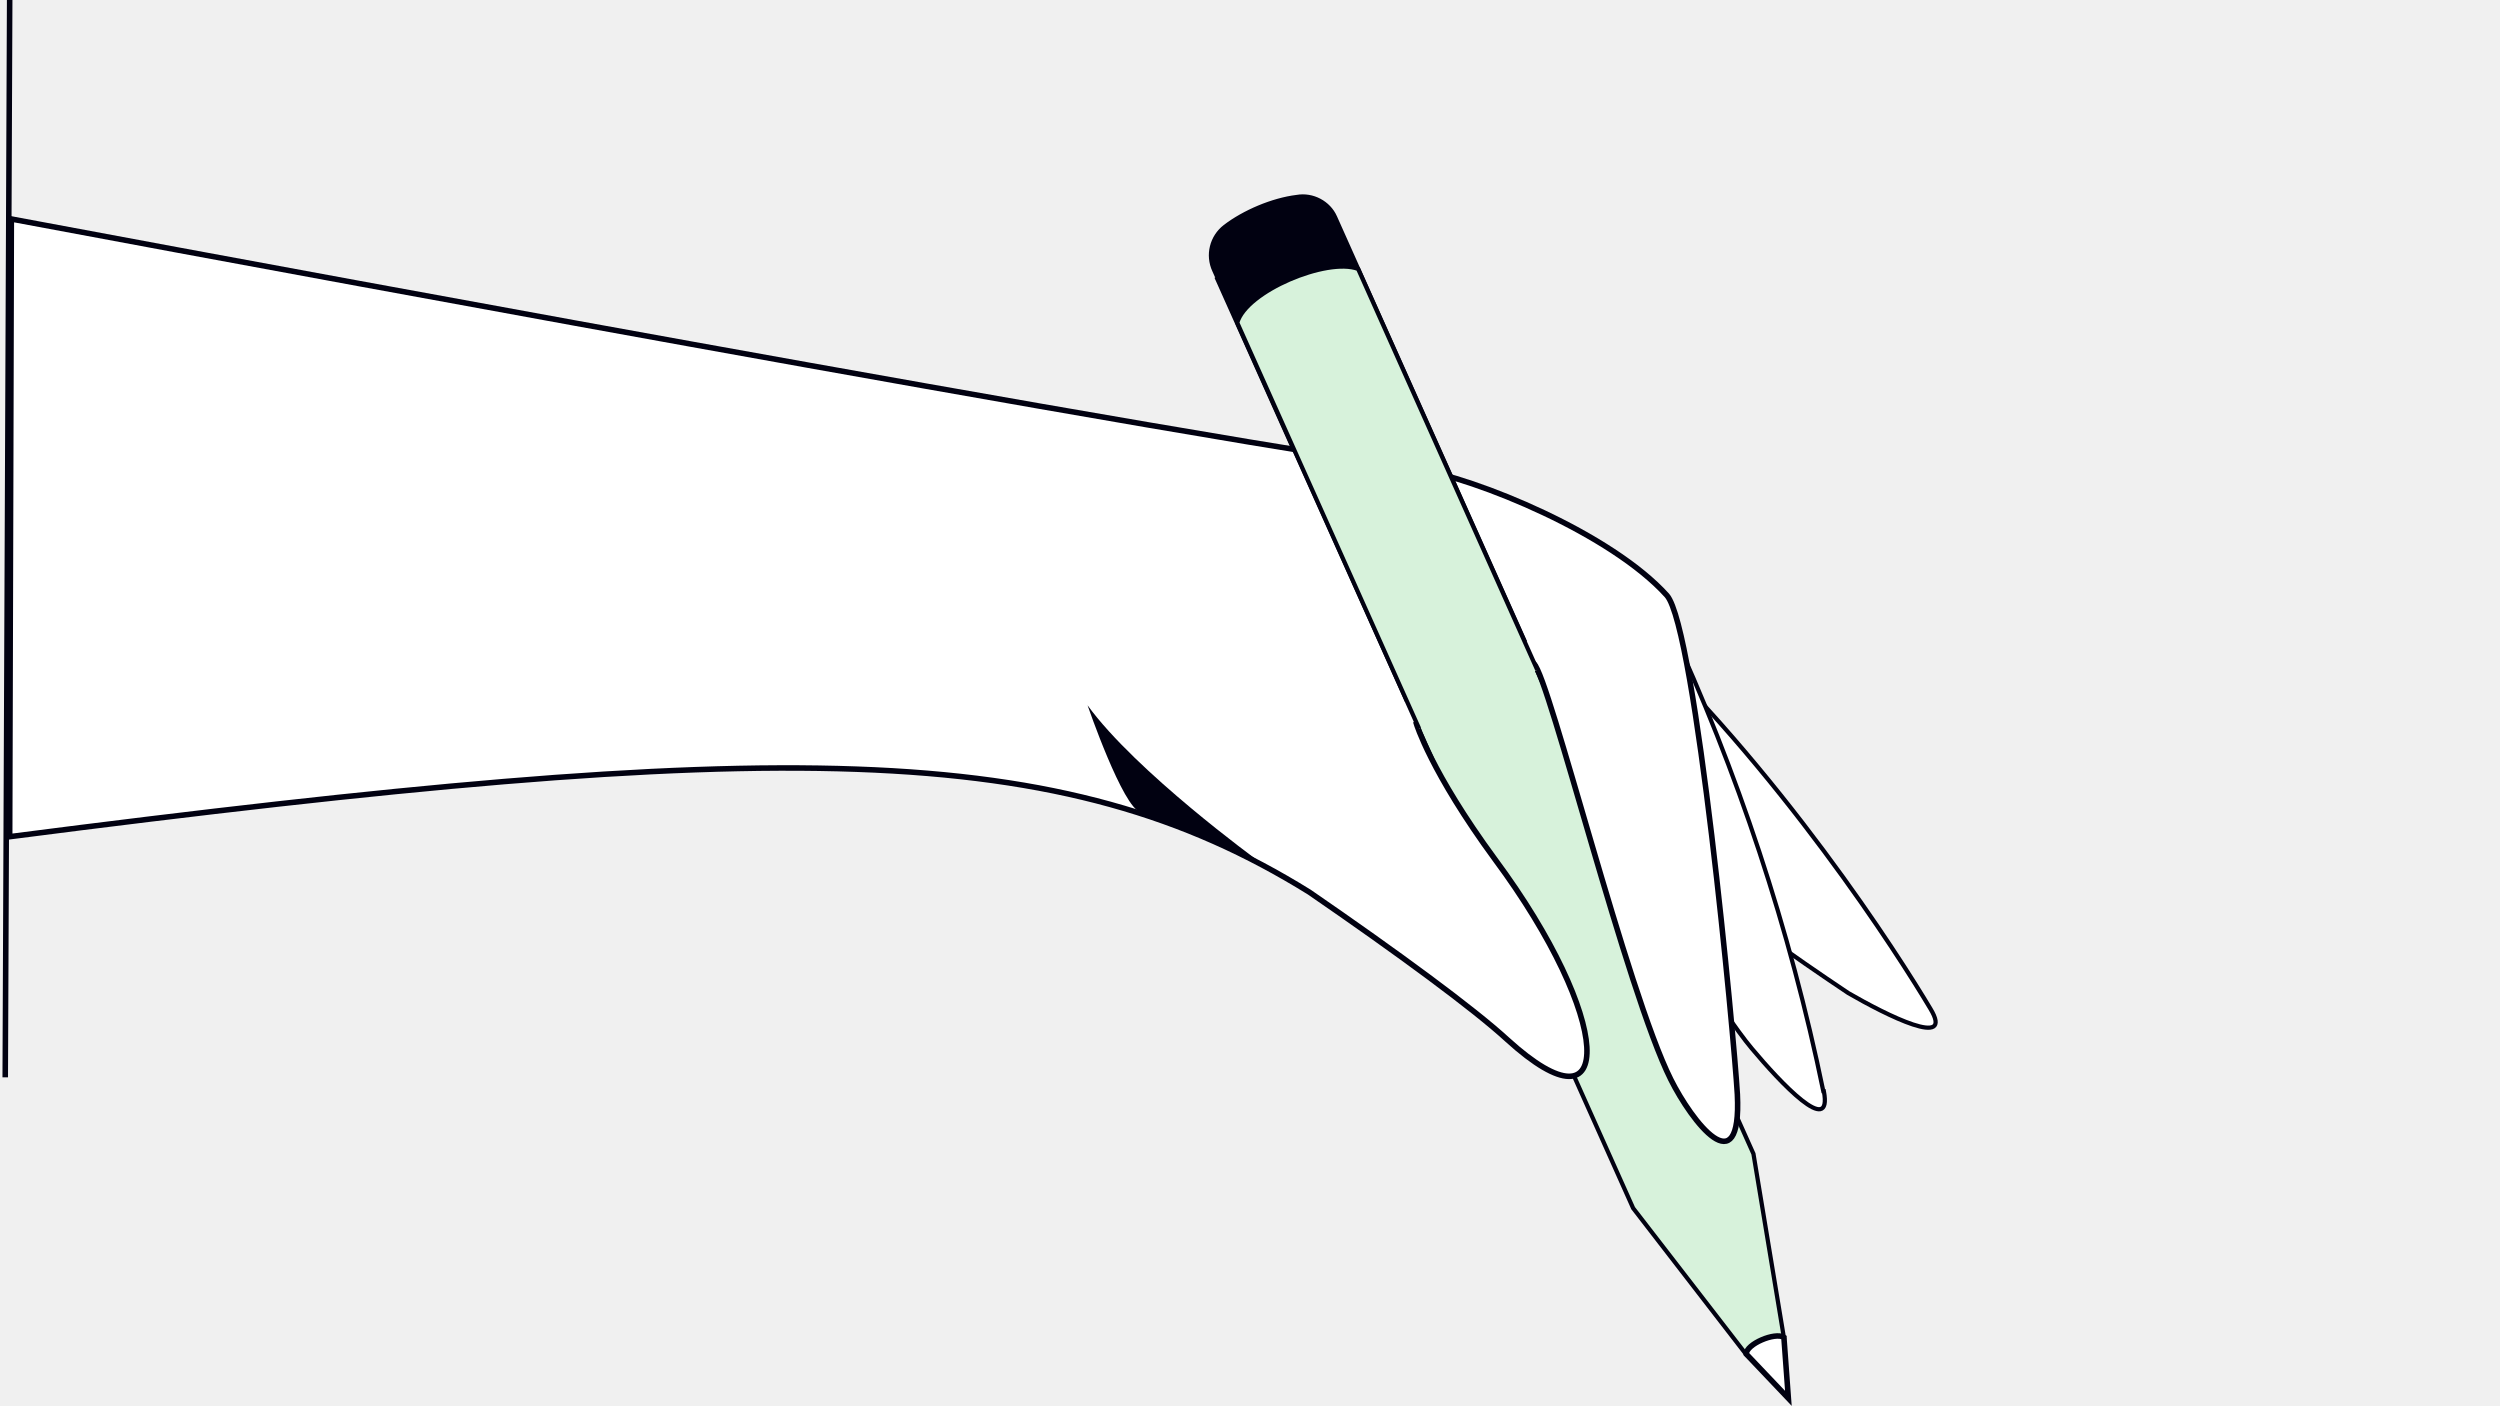
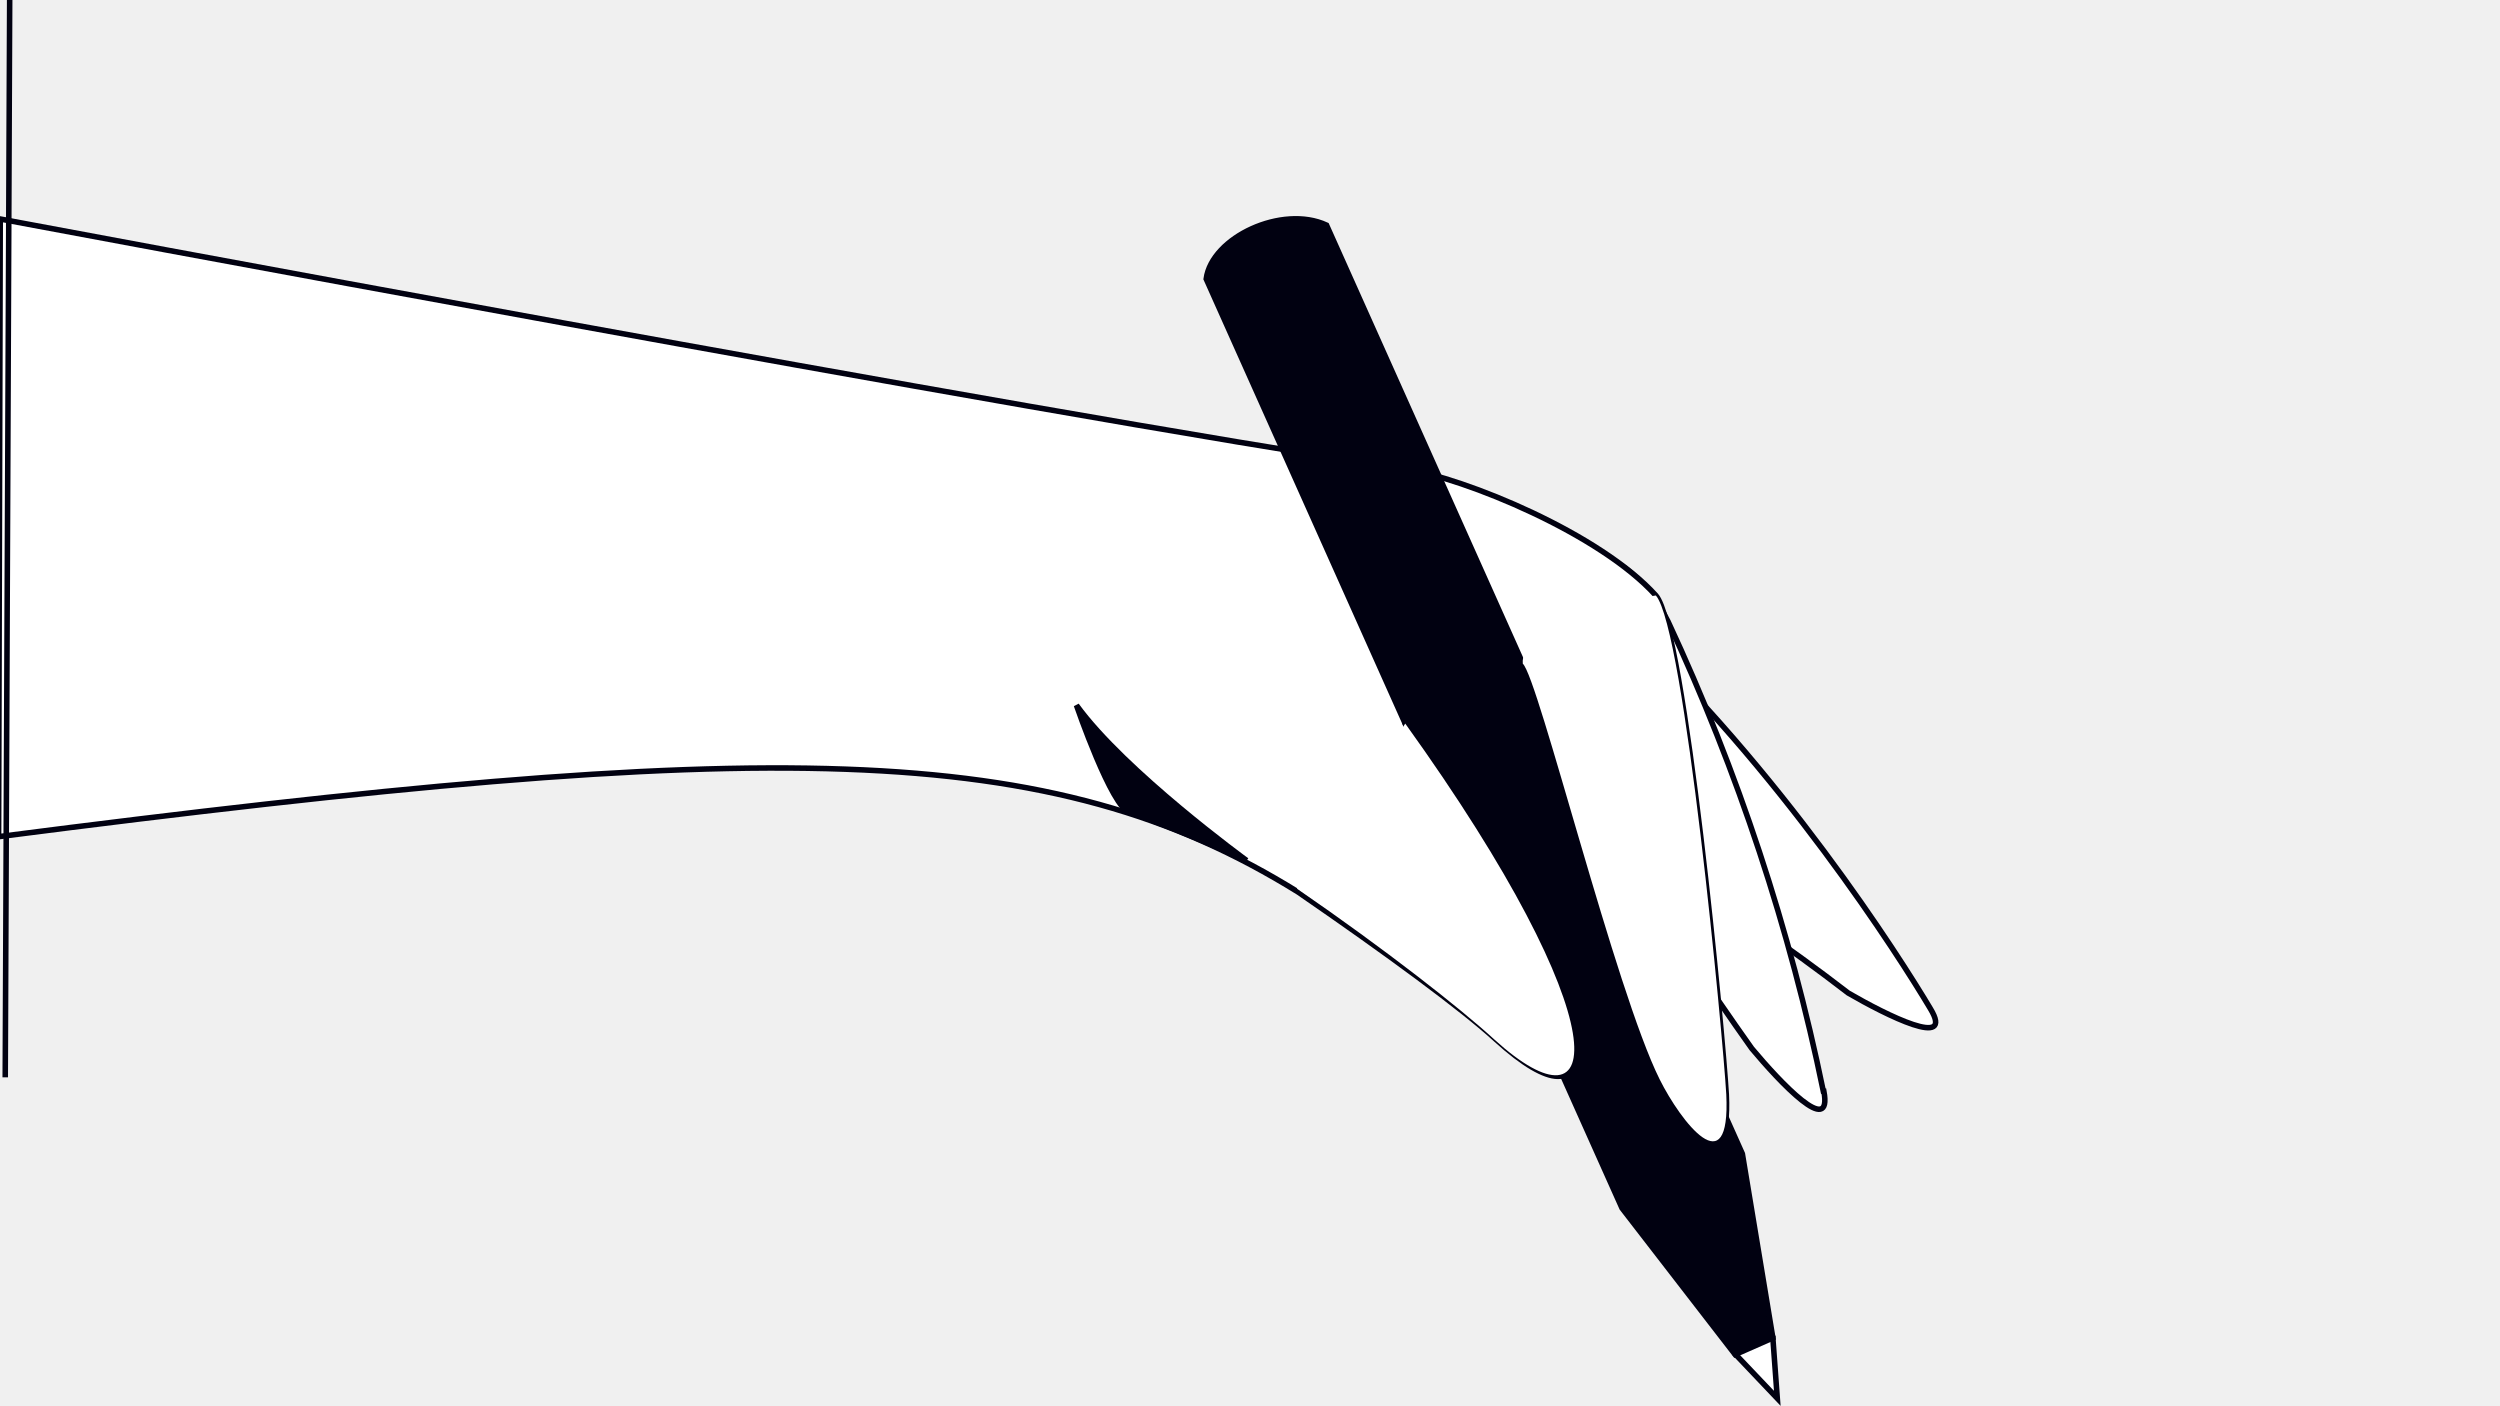
- <svg xmlns="http://www.w3.org/2000/svg" xmlns:xlink="http://www.w3.org/1999/xlink" viewBox="0 0 450 253.5" width="450" height="253">
-   <style>.B{stroke:#010111}.C{stroke-width:.763}.D{fill:#fff}.E{fill:#010111}.F{fill:none}.G{fill:#d7f2db}</style>
-   <g class="F">
-     <path class="B C D" d="M347.7 181.9c4.5 7.4-7.9 1.2-14.8-2.8a515 515 0 01-30.9-22.3s-15.8-9.2-34.5-20.8c-18.6-11.7 2.3-44.6 24.6-23.8 28.5 26.5 50 60.3 55.6 69.7z" />
-     <path class="B C D" d="M328.5 196.8c1.6 8.5-7.9-1.6-13-7.7-5.2-6.1-21.3-31.7-21.3-31.7s-9.7-15.6-23.2-33 15.6-39.5 29.4-12.3a385.5 385.5 0 0128 84.7z" />
-   </g>
-   <path class="B C E G" d="M219.1 50.3l75 167.6 20.4 26.4 6.8-3-5.5-33.2-75-167.5z" />
-   <path class="B D" d="M321.3 241.3l.8 10.9-7.6-8c0-1.8 5.2-4 6.8-3zM276.2 119.7c2.8 2.5 16.7 59 24.7 75 3.8 7.6 12.8 19.3 12 2.7-.6-10.5-7.5-84-12.7-90-10-11.1-34.2-21.1-45.5-22.9-66.6-10-253.1-45-253.1-45l-.3 111.4c139.5-18 189.6-17.8 234.4 10 16 11 29.6 21 35.7 26.6 20 18.2 19-3.9-2.2-32.5-11.6-15.8-14.2-24.5-14.2-24.5s18.1-13.5 21.2-10.8" />
-   <path class="E" d="M226.4 155.2s-22-16-30.7-28c0 0 6.4 18.6 9.6 19.3 4.6 1.1 21 8.7 21 8.7" />
-   <g transform="scale(-1 1) rotate(24.1 -194.4 -540.1)">
-     <use height="100%" width="100%" class="C B F" xlink:href="#D" />
-   </g>
-   <use transform="translate(1 35)" height="100%" width="100%" xlink:href="#E" />
-   <path class="B" d="M.5 194.3L1.3 0" />
-   <defs>
-     <path d="M.2 91.4v-84C.2 4.6 2.2 2 5 1.3 9.2 0 14.8-.1 19 .9a6.5 6.5 0 015 6.4v85.1" id="D" class="E" />
-     <path d="M275.8 85.8l-32.3-72.3c-5.6-2.1-20.2 4-21.8 9.7l32.8 73.2" id="E" class="B C G" />
-   </defs>
+ <svg xmlns="http://www.w3.org/2000/svg" height="253" width="450" viewBox="0 0 450 253.5" fill="#fff" stroke="#010111">
+   <path d="M347.7 181.9c4.5 7.4-7.9 1.2-14.8-2.8-21.9-16.9-45.4-30.7-65.4-43.1-18.6-11.7 2.3-44.6 24.6-23.8 28.5 26.5 50 60.3 55.6 69.7z" />
+   <path d="M328.5 196.8c1.6 8.5-7.9-1.6-13-7.7-15.5-21.8-31-47.3-44.5-64.7-13.5-17.4 15.6-39.5 29.4-12.3 12.6 27 22 55.5 28 84.7z" />
+   <path d="M319.3 241.3l.8 10.9-7.6-8c0-1.8 5.2-4 6.8-3zm-45.1-121.6c2.8 2.5 16.7 59 24.7 75 3.8 7.6 12.8 19.3 12 2.7-.6-10.5-7.5-84-12.7-90-10-11.1-34.2-21.1-45.5-22.9-66.6-10-253.1-45-253.1-45l-.3 111.4c139.5-18 189.6-17.8 234.4 10 16 11 29.6 21 35.7 26.6 20 18.2 19-3.9-2.2-32.5-11.6-15.8-14.2-24.5-14.2-24.5s18.1-13.5 21.2-10.8" />
+   <path d="M217.1 50.3l75 167.6 20.4 26.4 6.8-3-5.5-33.2-75-167.5c-8-3.7-20.7 2.2-21.7 9.7z" fill="#010111" />
+   <path d="M224.4 155.2s-22-16-30.7-28c0 0 6.4 18.6 9.6 19.3a226 226 0 0121 8.7" fill="#010111" />
+   <path d="M.5 194.3L1.3 0" />
+   <path d="M274.2 119.7c2.8 2.5 16.7 59 24.7 75 3.8 7.6 12.8 19.3 12 2.7-.6-10.5-7.5-84-12.7-90-9 1.2-24.6 6.4-24 12.3" stroke="none" />
+   <path d="m 233.466,160.273 c 16,11 29.482,21.589 35.582,27.189 20,18.2 23.134,-2.387 -16.048,-56.961" stroke="none" />
</svg>
